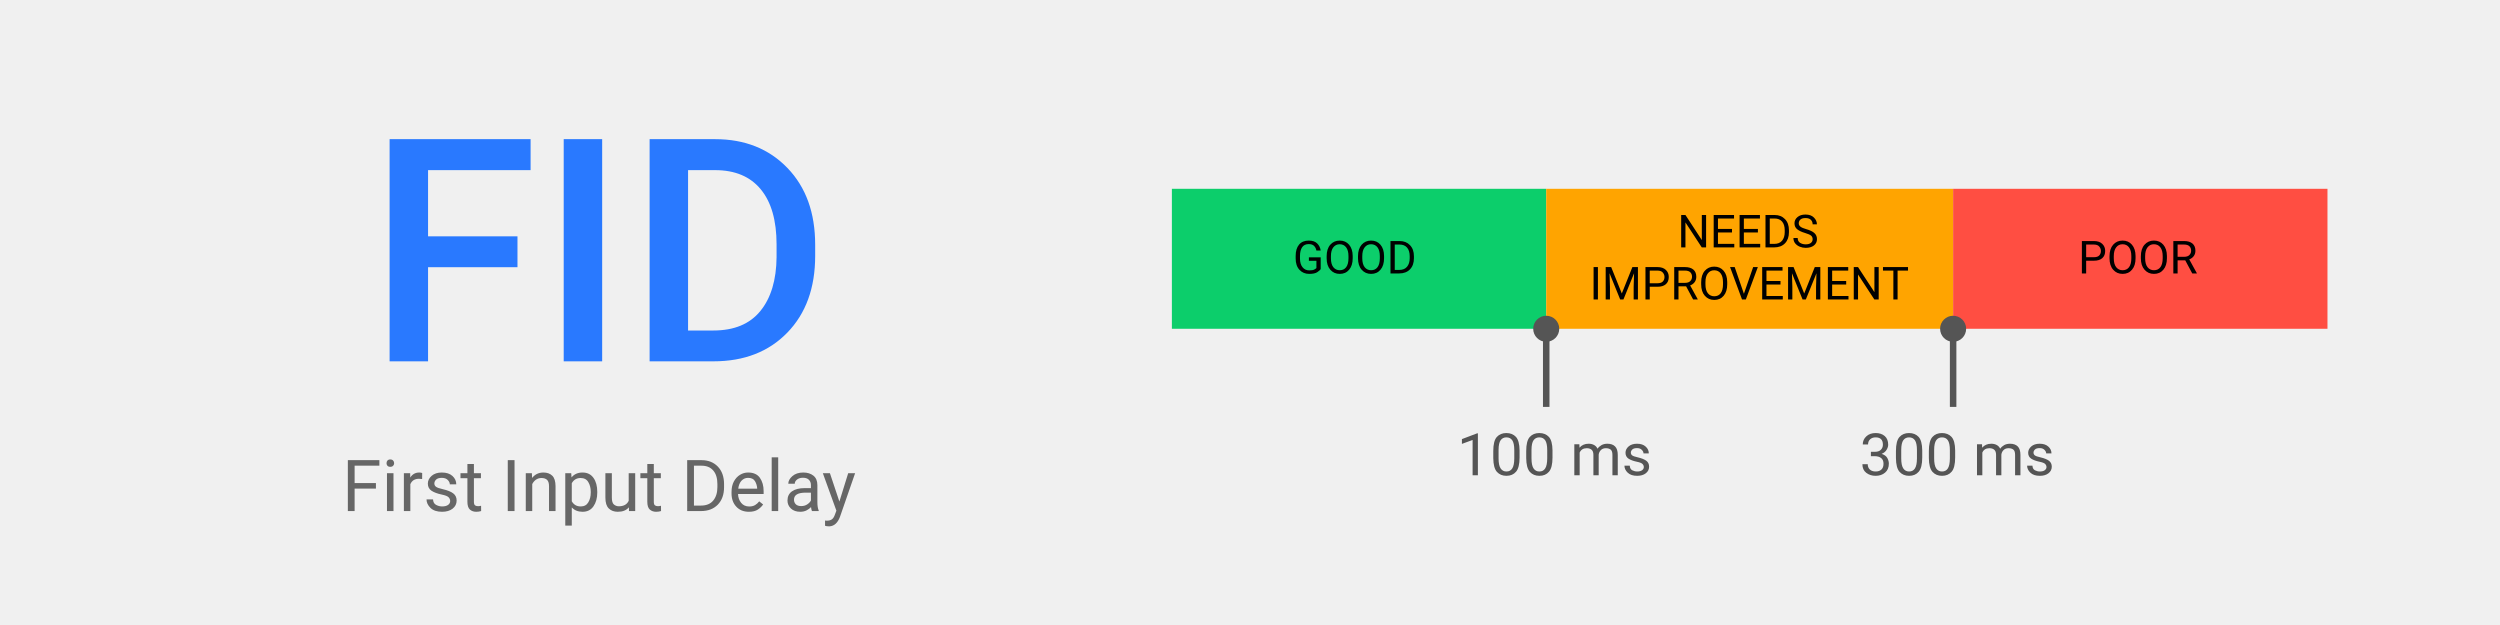
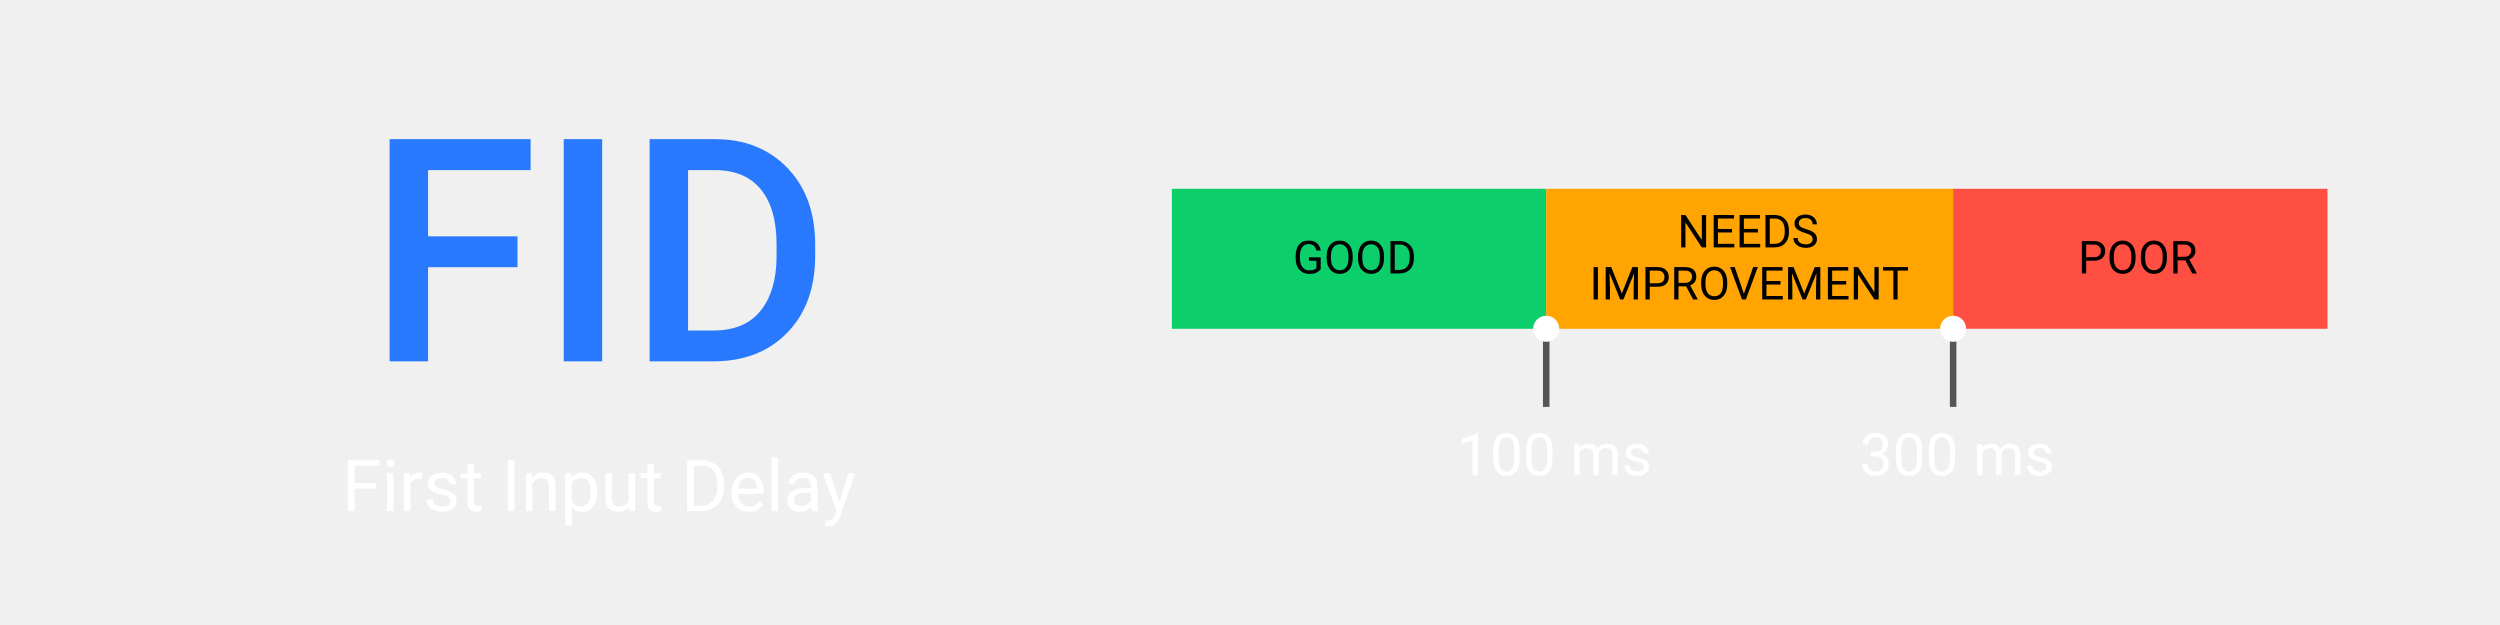
<svg xmlns="http://www.w3.org/2000/svg" width="768" height="192" viewBox="0 0 768 192" font-family="system-ui, -apple-system, BlinkMacSystemFont, Segoe UI, Roboto, Helvetica Neue, Arial, Noto Sans, sans-serif">
  <path fill="#0CCE6B" d="M360 58h115v43H360z" />
  <path fill="#FFA400" d="M475 58h125v43H475z" />
  <path fill="#FF4E42" d="M600 58h115v43H600z" />
  <path stroke="#555555" stroke-width="2" d="M475 125v-21" />
-   <path d="M475 97a4 4 0 110 8 4 4 0 010-8z" fill="#555555" />
+   <path d="M475 97a4 4 0 110 8 4 4 0 010-8z" fill="#fff" />
  <path stroke="#555555" stroke-width="2" d="M600 125v-21" />
-   <path d="M600 97a4 4 0 110 8 4 4 0 010-8z" fill="#555555" />
+   <path d="M600 97a4 4 0 110 8 4 4 0 010-8z" fill="#fff" />
  <g transform="translate(-200,0)">
    <text font-size="96" font-weight="500" fill="#2979FF">
      <tspan x="50%" y="111" text-anchor="middle">FID</tspan>
    </text>
-     <text font-size="22" fill="#666">
+     <text font-size="22" fill="#fff">
      <tspan x="50%" y="157" text-anchor="middle">First Input Delay</tspan>
    </text>
  </g>
  <text font-size="14" font-weight="400">
    <tspan x="397.2" y="84">GOOD</tspan>
  </text>
-   <text font-size="18" font-weight="400" fill="#555555">
+   <text font-size="18" font-weight="400" fill="#fff">
    <tspan x="447.6" y="146">100 ms</tspan>
  </text>
-   <text font-size="18" font-weight="400" fill="#555555">
+   <text font-size="18" font-weight="400" fill="#fff">
    <tspan x="571.3" y="146">300 ms</tspan>
  </text>
  <text font-size="14" font-weight="400">
    <tspan x="638.4" y="84">POOR</tspan>
  </text>
  <text font-size="14" font-weight="400">
    <tspan x="515.3" y="76">NEEDS </tspan>
    <tspan x="488.3" y="92">IMPROVEMENT</tspan>
  </text>
</svg>
